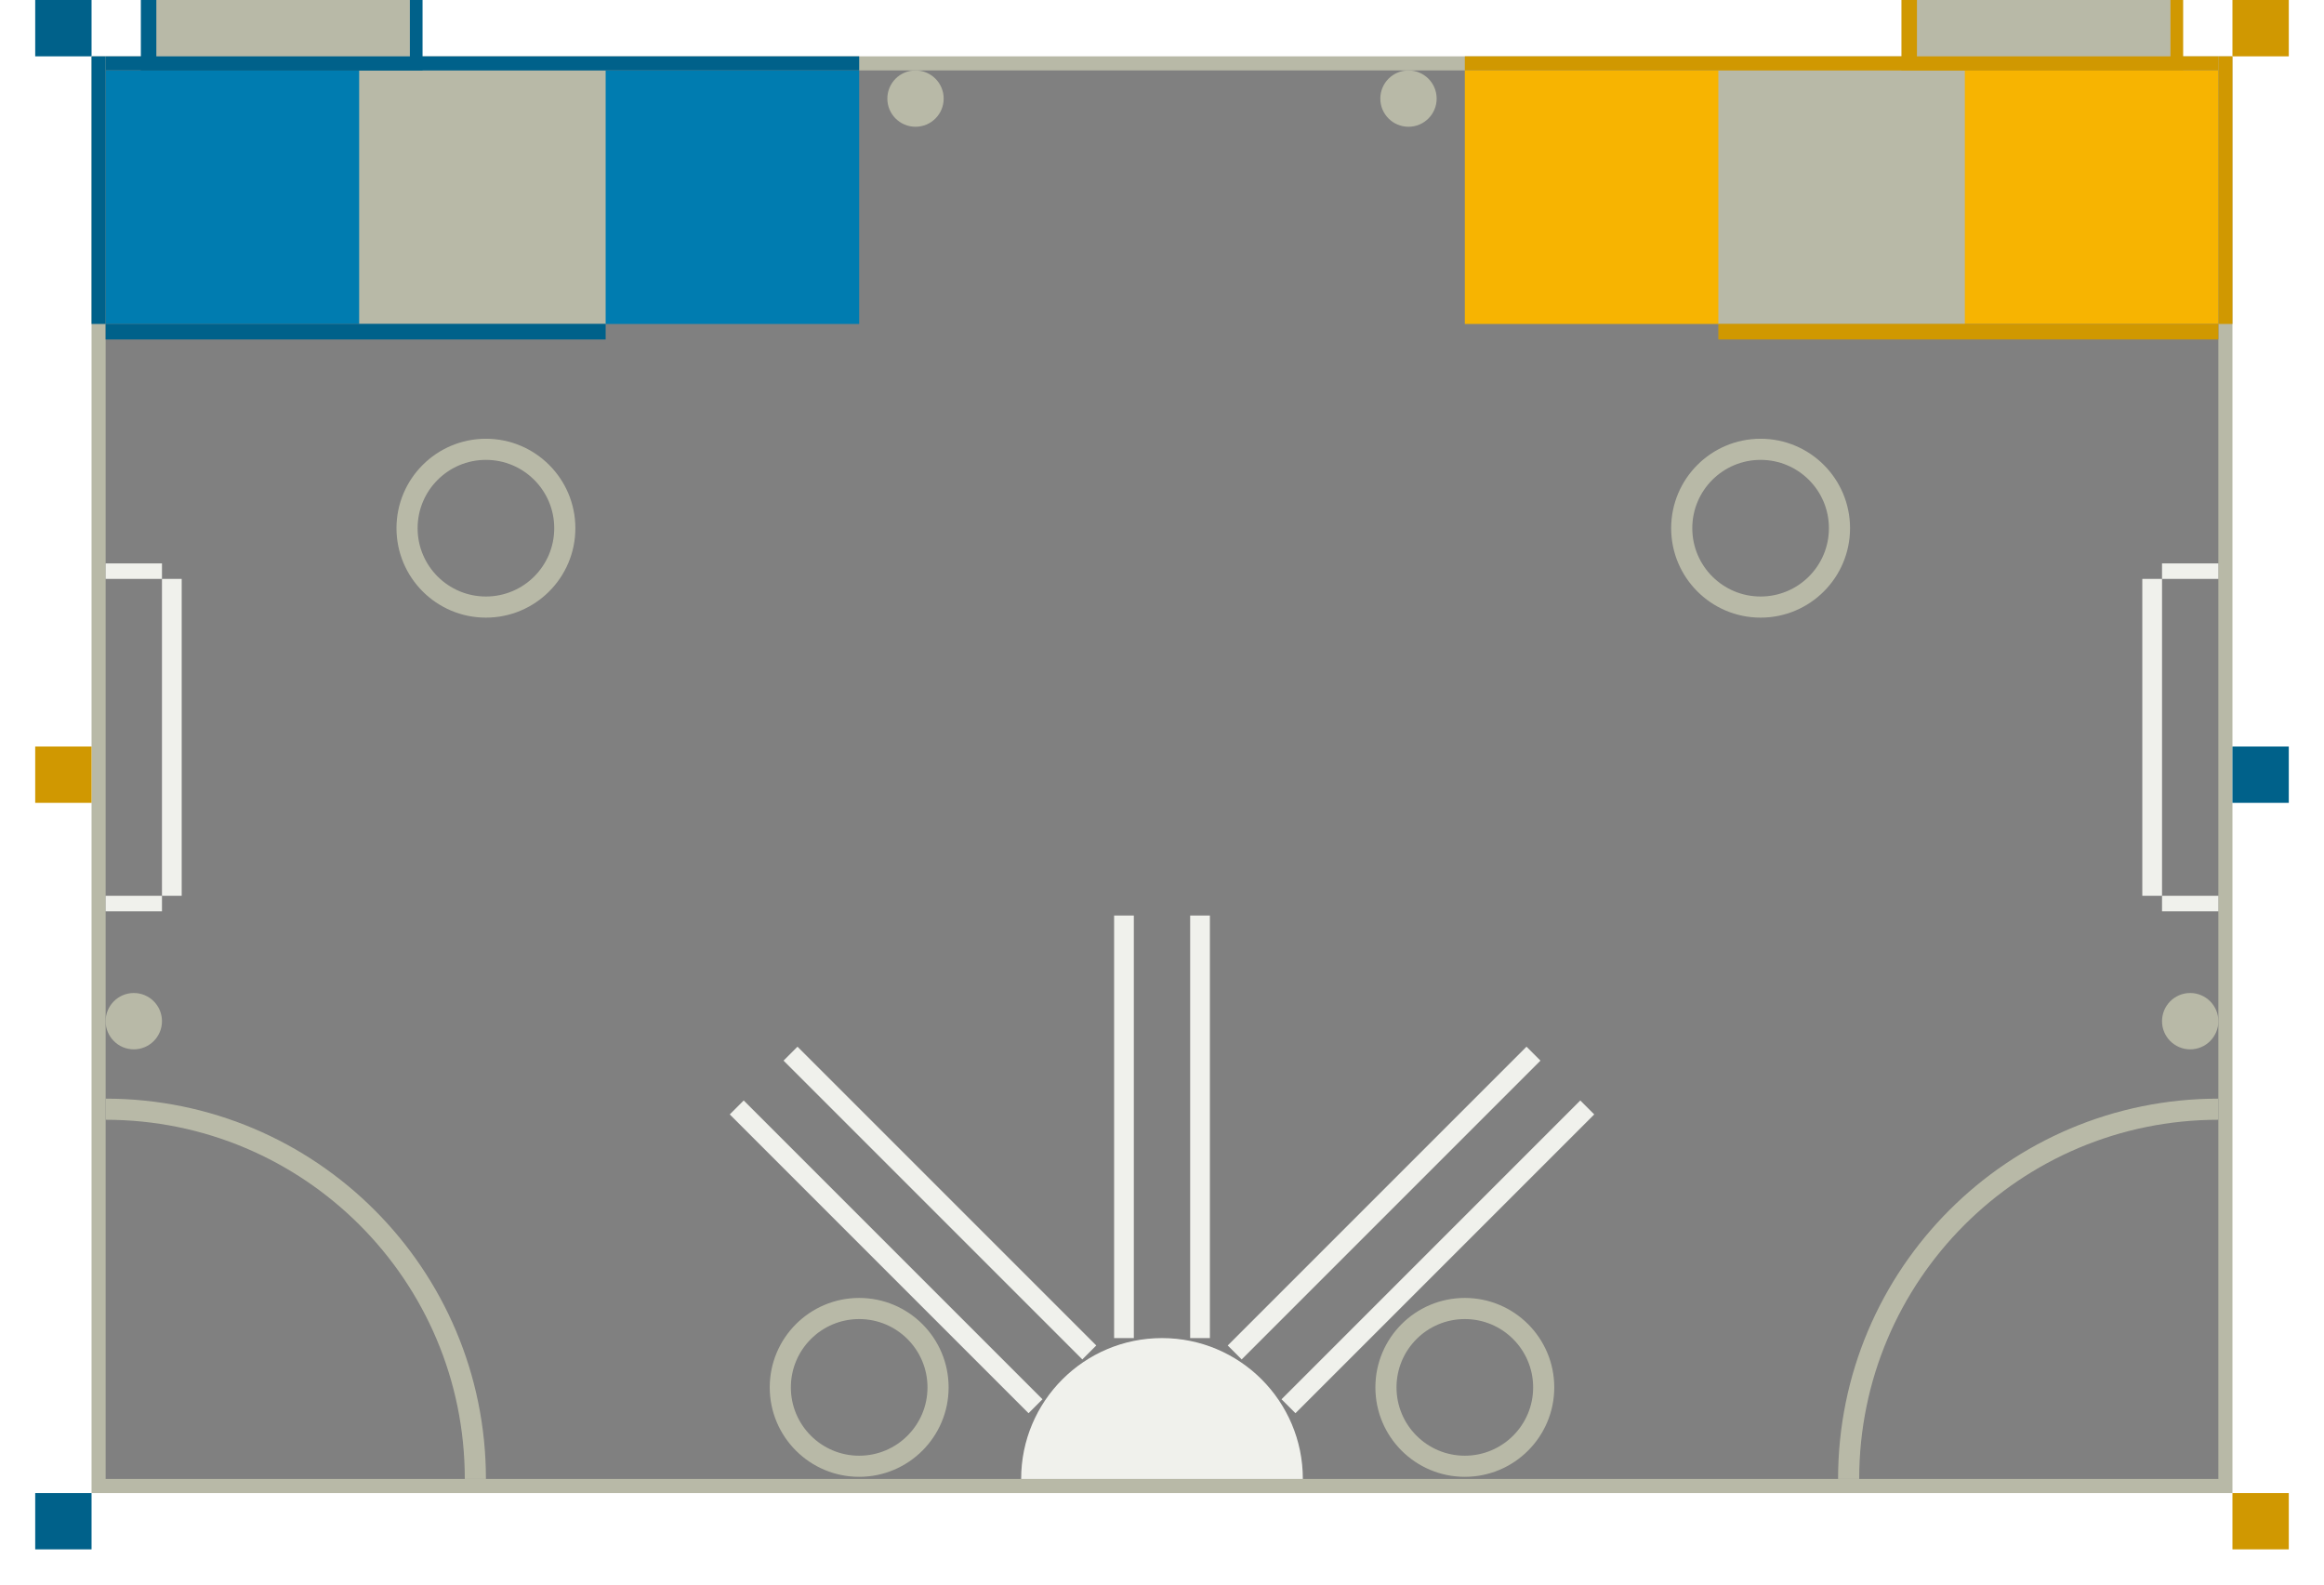
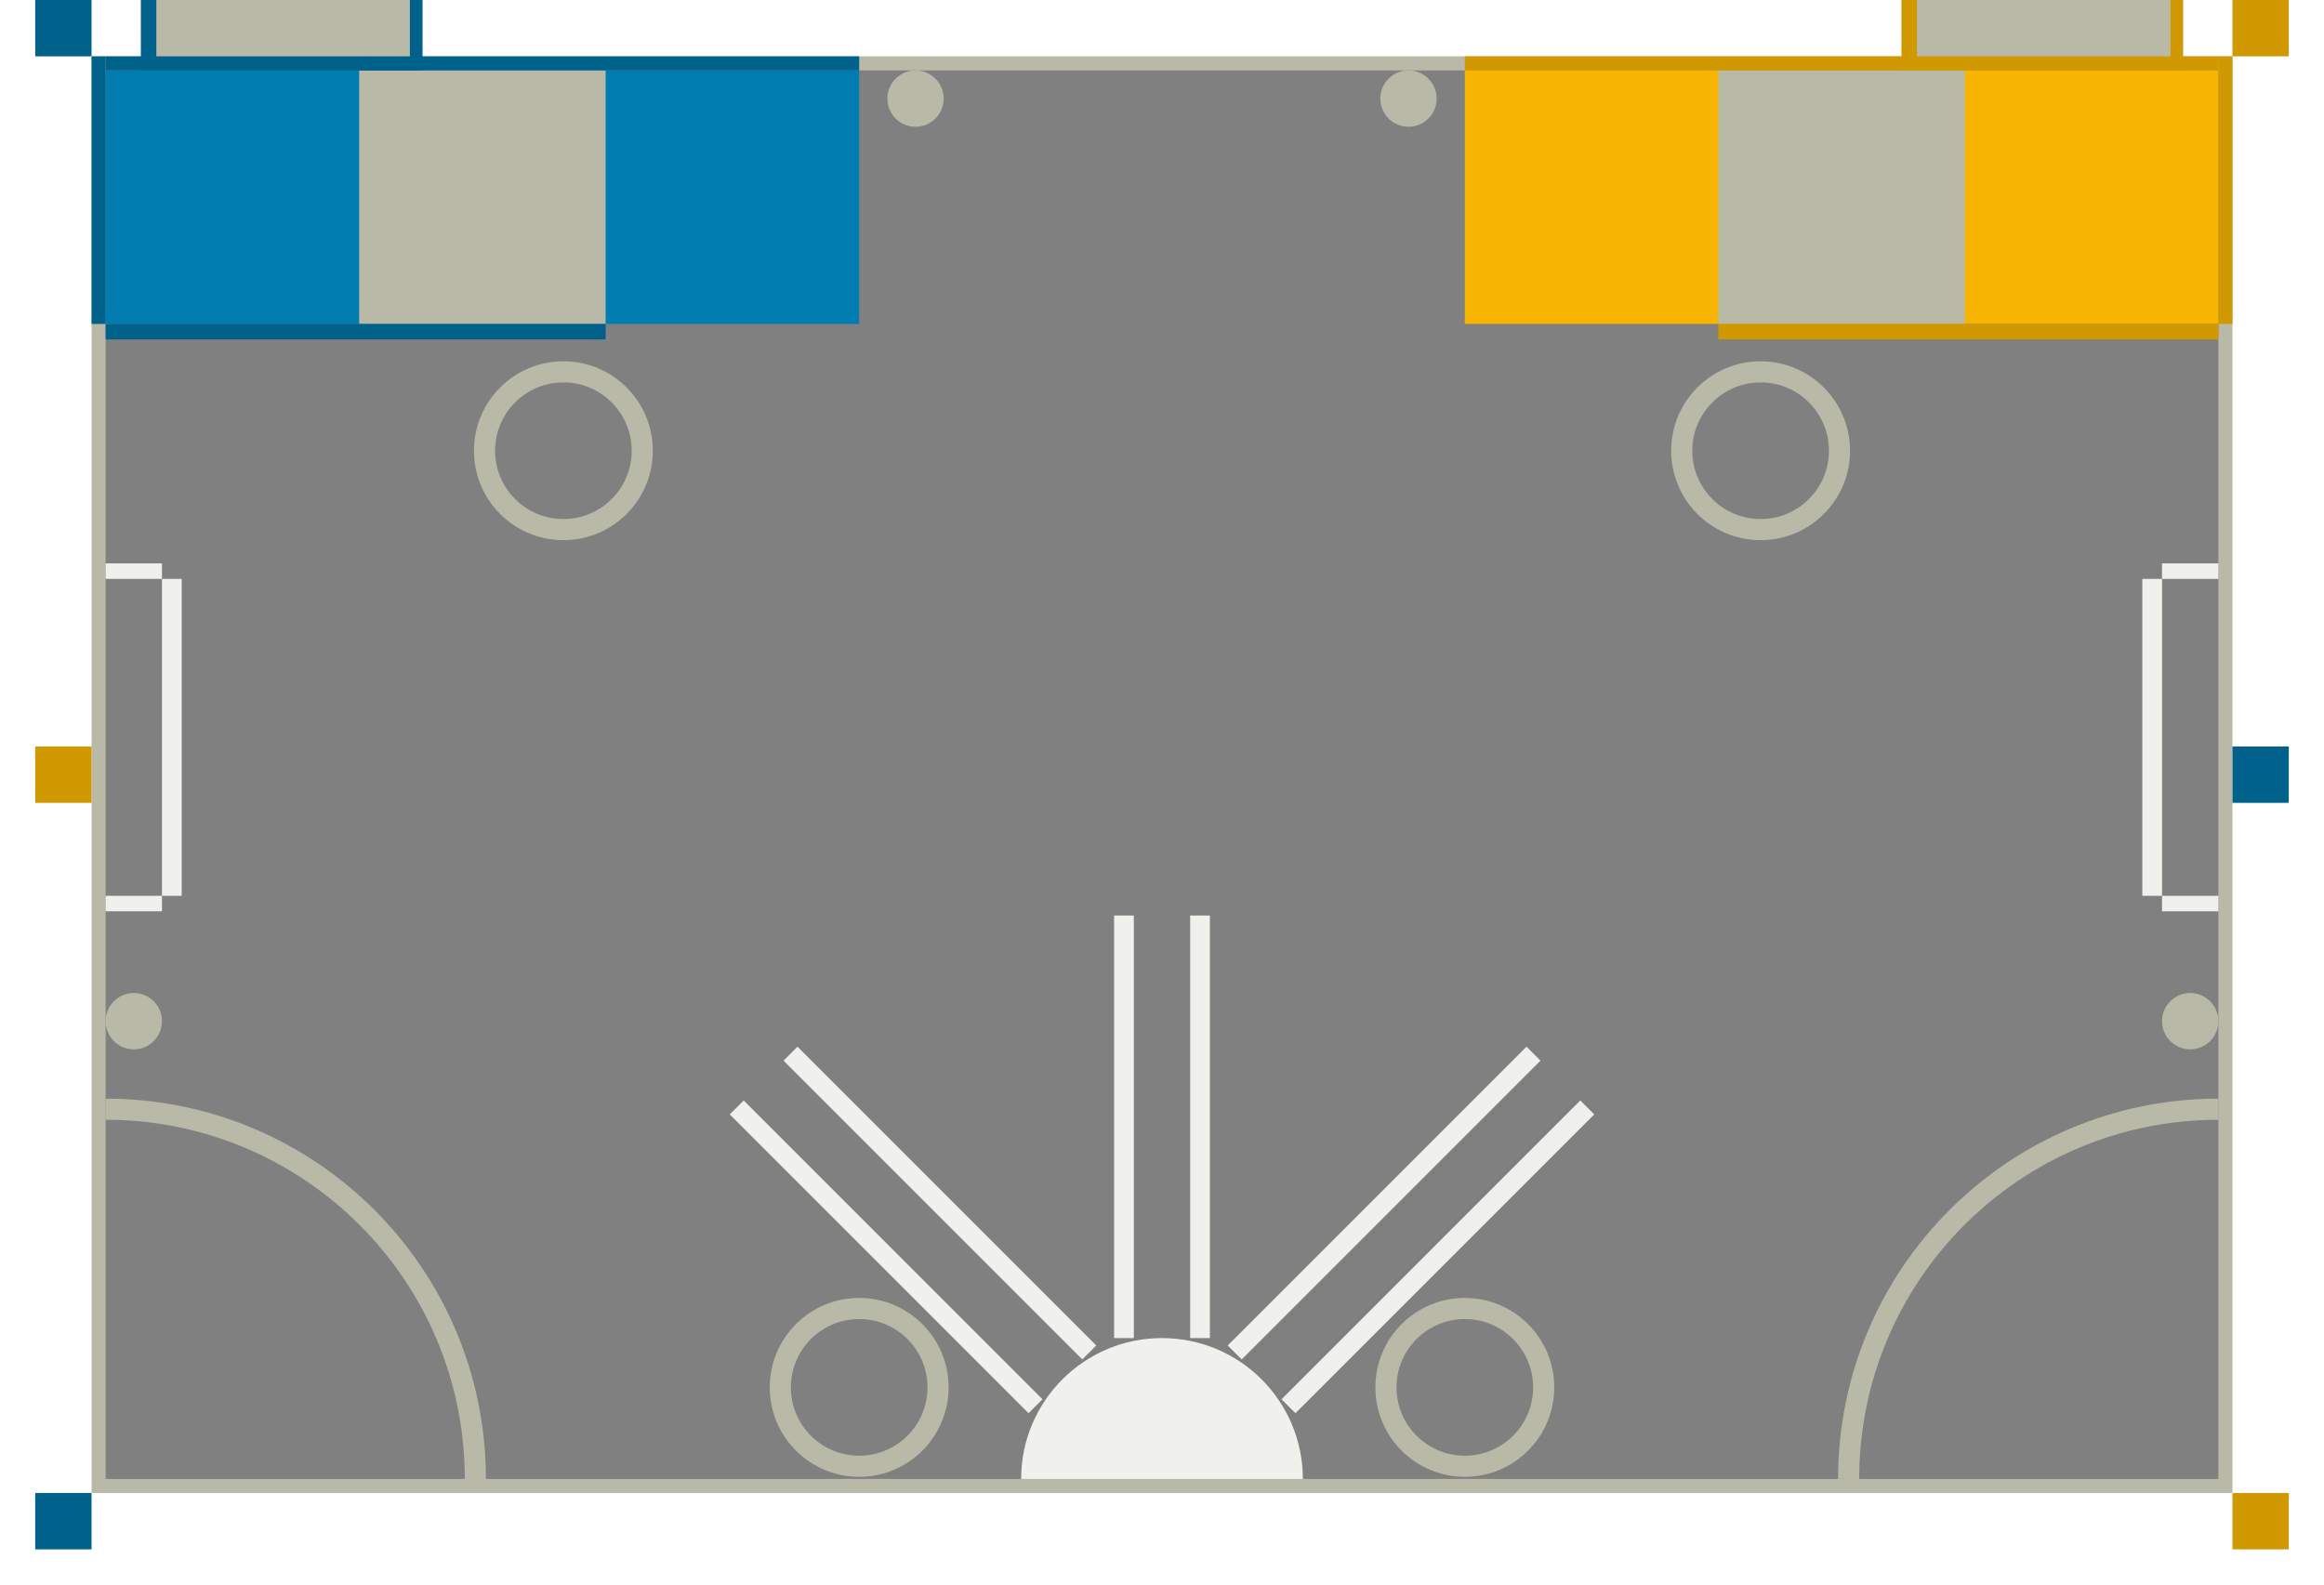
<svg xmlns="http://www.w3.org/2000/svg" width="3300" height="2250" id="svg2" version="1.1">
  <g id="field" transform="translate(150, 100)">
    <rect x="-20" y="-20" width="3040" height="2040" fill="#b8b9a7" stroke="none" />
    <rect x="0" y="0" width="3000" height="2000" fill="#808080" stroke="none" />
    <rect x="0" y="0" width="1070" height="360" fill="#007cb0" stroke="none" />
    <rect x="360" y="0" width="350" height="360" fill="#b8b9a7" stroke="none" />
    <rect x="0" y="-20" width="1070" height="20" fill="#00618a" stroke="none" />
    <rect x="-20" y="-20" width="20" height="380" fill="#00618a" stroke="none" />
    <rect x="0" y="360" width="710" height="22" fill="#00618a" stroke="none" />
    <rect x="50" y="-222" width="400" height="222" fill="#00618a" stroke="none" />
    <rect x="72" y="-202" width="360" height="182" fill="#b8b9a7" stroke="none" />
    <rect x="1930" y="0" width="1070" height="360" fill="#f7b401" stroke="none" />
    <rect x="2290" y="0" width="350" height="360" fill="#b8b9a7" stroke="none" />
    <rect x="1930" y="-20" width="1070" height="20" fill="#d09801" stroke="none" />
    <rect x="3000" y="-20" width="20" height="380" fill="#d09801" stroke="none" />
    <rect x="2290" y="360" width="710" height="22" fill="#d09801" stroke="none" />
    <rect x="2550" y="-222" width="400" height="222" fill="#d09801" stroke="none" />
    <rect x="2572" y="-202" width="360" height="182" fill="#b8b9a7" stroke="none" />
    <rect x="-100" y="-100" width="80" height="80" fill="#00618a" stroke="none" />
    <rect x="-100" y="960" width="80" height="80" fill="#d09801" stroke="none" />
    <rect x="-100" y="2020" width="80" height="80" fill="#00618a" stroke="none" />
    <rect x="3020" y="-100" width="80" height="80" fill="#d09801" stroke="none" />
    <rect x="3020" y="960" width="80" height="80" fill="#00618a" stroke="none" />
    <rect x="3020" y="2020" width="80" height="80" fill="#d09801" stroke="none" />
    <circle cx="1150" cy="40" r="40" fill="#b8b9a7" />
    <circle cx="1850" cy="40" r="40" fill="#b8b9a7" />
    <circle cx="40" cy="1350" r="40" fill="#b8b9a7" />
    <circle cx="2960" cy="1350" r="40" fill="#b8b9a7" />
    <path d="M 1300 2000 A 200 200 1 1 1 1700 2000 Z" fill="#f0f1ec" />
    <rect x="1432" y="1200" width="28" height="600" fill="#f0f1ec" />
    <rect x="1540" y="1200" width="28" height="600" fill="#f0f1ec" />
    <rect x="1432" y="1200" width="28" height="600" fill="#f0f1ec" transform="rotate(45 1500 2000)" />
    <rect x="1540" y="1200" width="28" height="600" fill="#f0f1ec" transform="rotate(45 1500 2000)" />
    <rect x="1432" y="1200" width="28" height="600" fill="#f0f1ec" transform="rotate(-45 1500 2000)" />
    <rect x="1540" y="1200" width="28" height="600" fill="#f0f1ec" transform="rotate(-45 1500 2000)" />
    <rect x="0" y="700" width="80" height="22" fill="#f0f1ec" />
    <rect x="0" y="1172" width="80" height="22" fill="#f0f1ec" />
    <rect x="80" y="722" width="28" height="450" fill="#f0f1ec" />
    <rect x="2920" y="700" width="80" height="22" fill="#f0f1ec" />
    <rect x="2920" y="1172" width="80" height="22" fill="#f0f1ec" />
    <rect x="2892" y="722" width="28" height="450" fill="#f0f1ec" />
-     <circle cx="540" cy="650" r="112" stroke-width="30" stroke="#b8b9a7" fill="transparent" />
-     <circle cx="2350" cy="650" r="112" stroke-width="30" stroke="#b8b9a7" fill="transparent" />
+     <circle cx="650" cy="540" r="112" stroke-width="30" stroke="#b8b9a7" fill="transparent" />
+     <circle cx="2350" cy="540" r="112" stroke-width="30" stroke="#b8b9a7" fill="transparent" />
    <circle cx="1070" cy="1870" r="112" stroke-width="30" stroke="#b8b9a7" fill="transparent" />
    <circle cx="1930" cy="1870" r="112" stroke-width="30" stroke="#b8b9a7" fill="transparent" />
    <path d="M    0 1475 A 525 525 0 0 1  525 2000" stroke-width="30" stroke="#b8b9a7" fill="transparent" />
    <path d="M 3000 1475 A 525 525 0 0 0 2475 2000" stroke-width="30" stroke="#b8b9a7" fill="transparent" />
  </g>
</svg>
